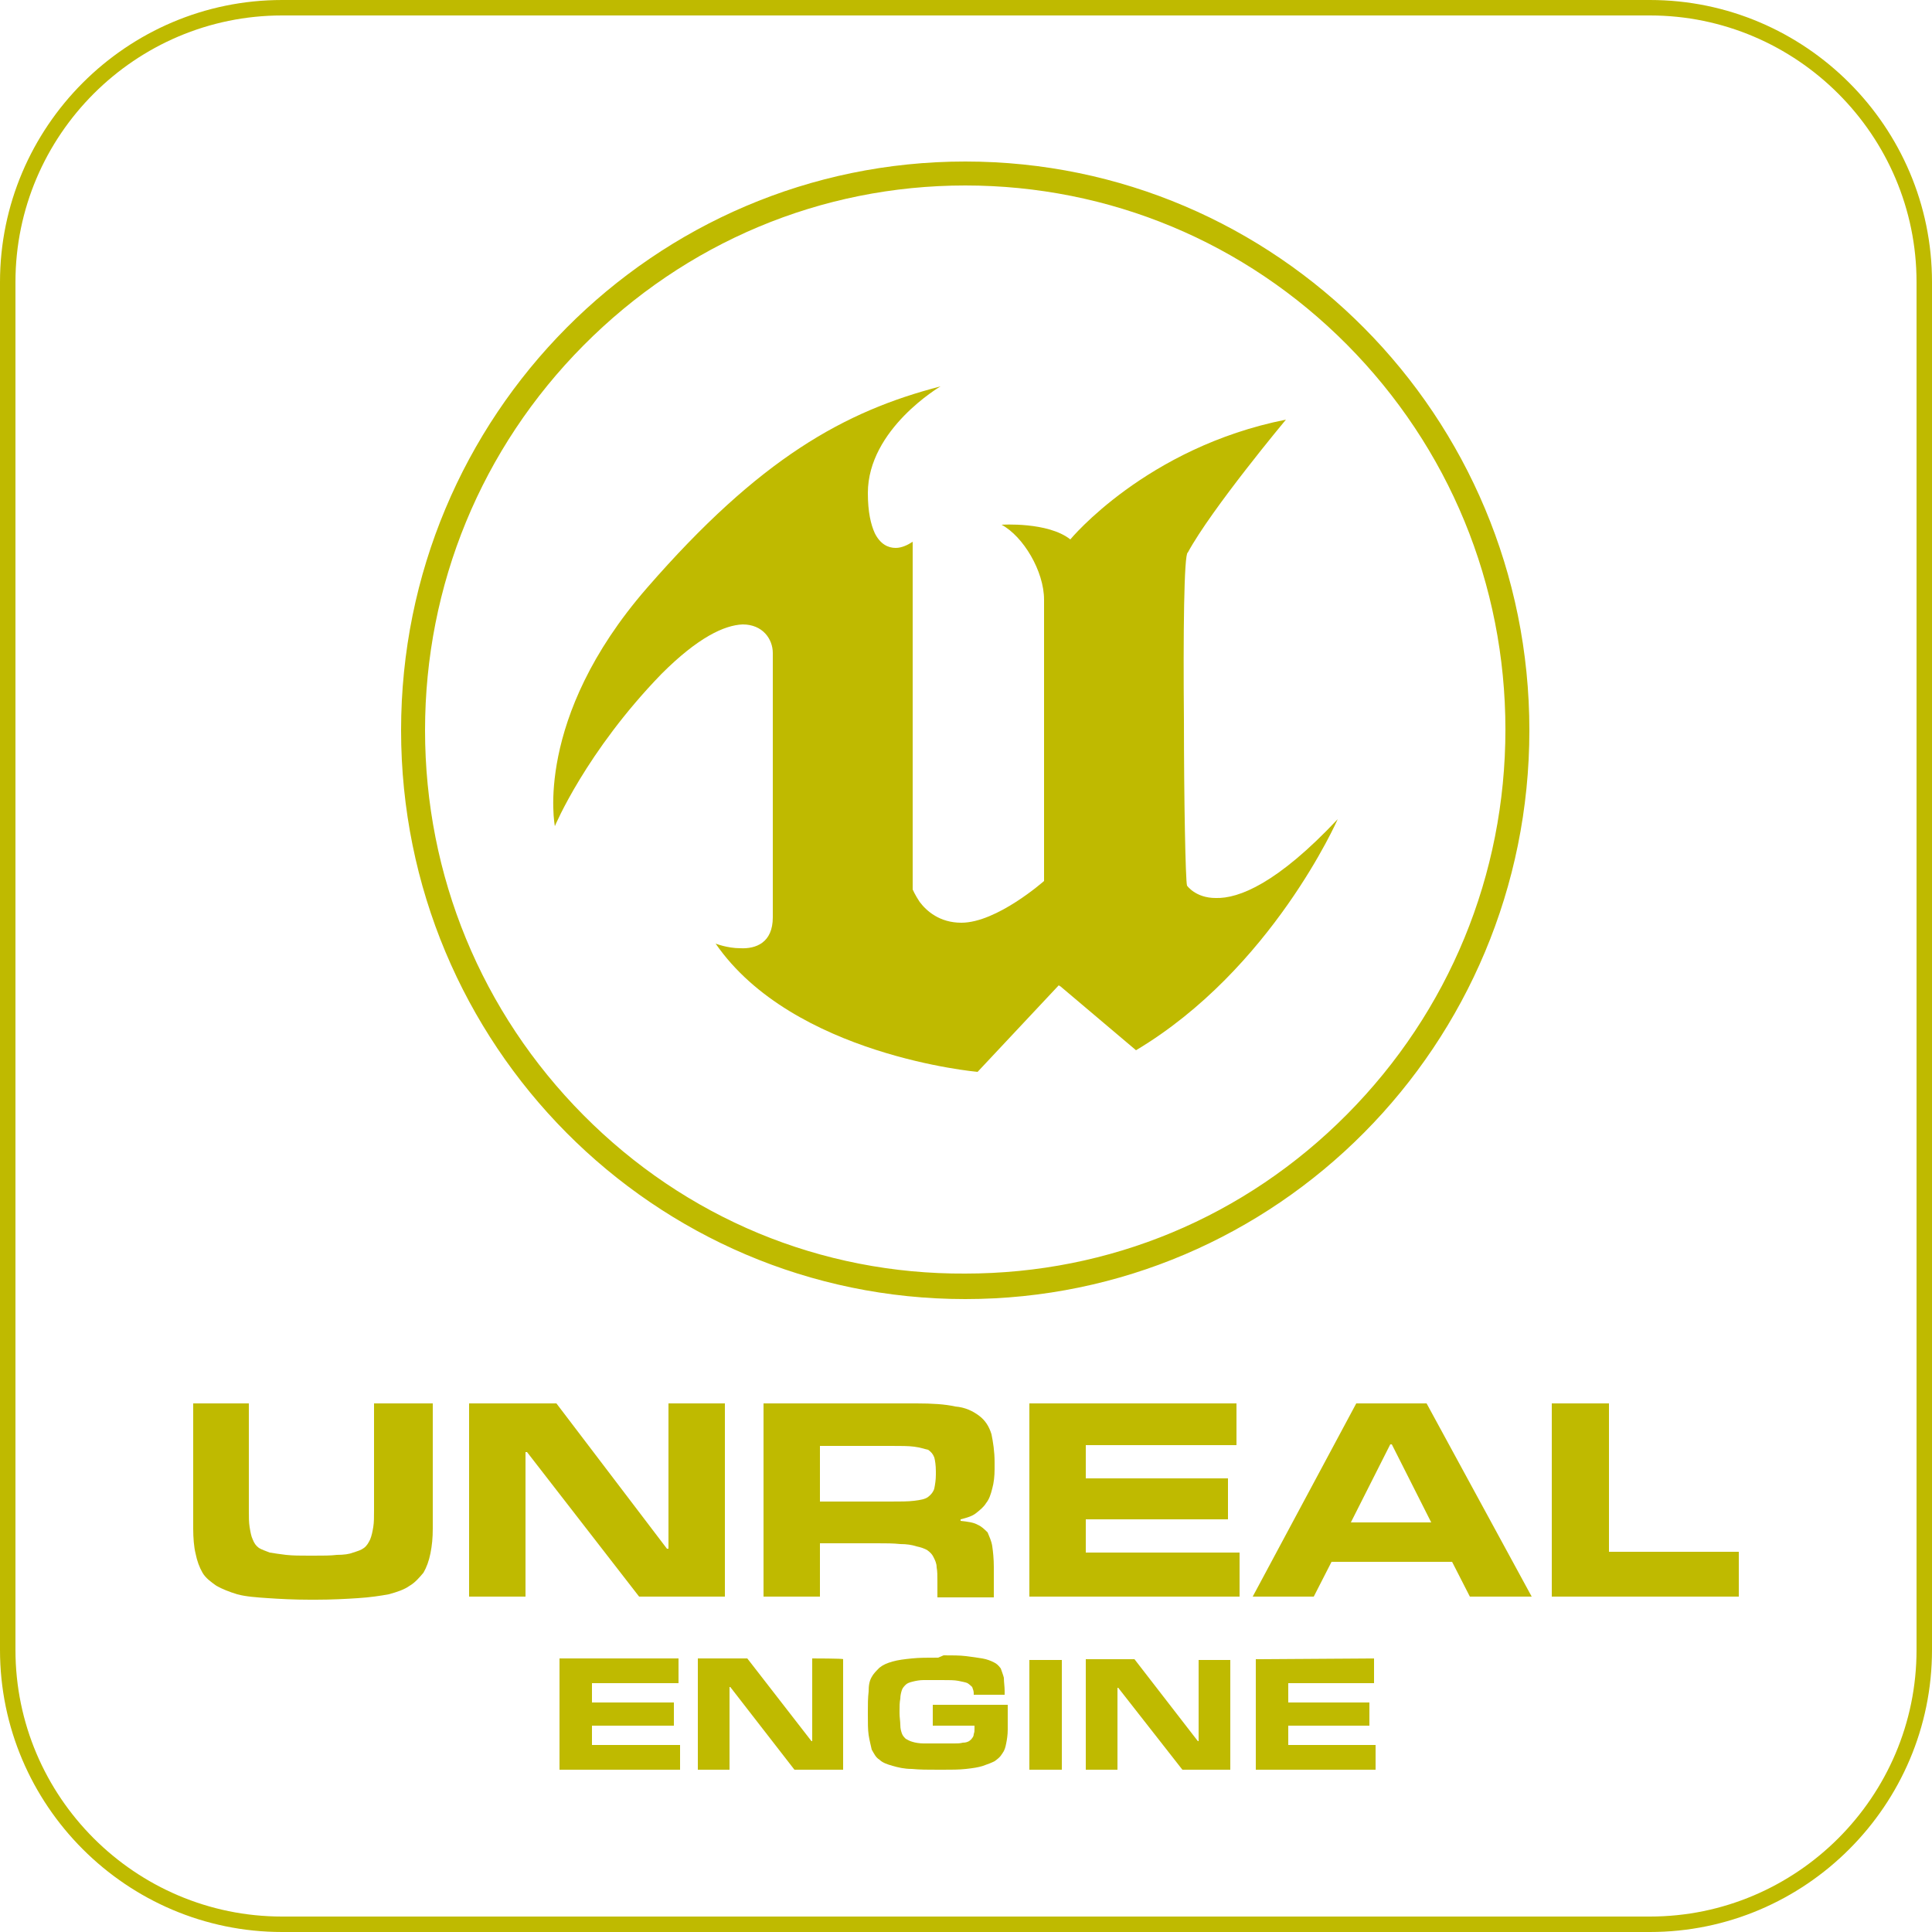
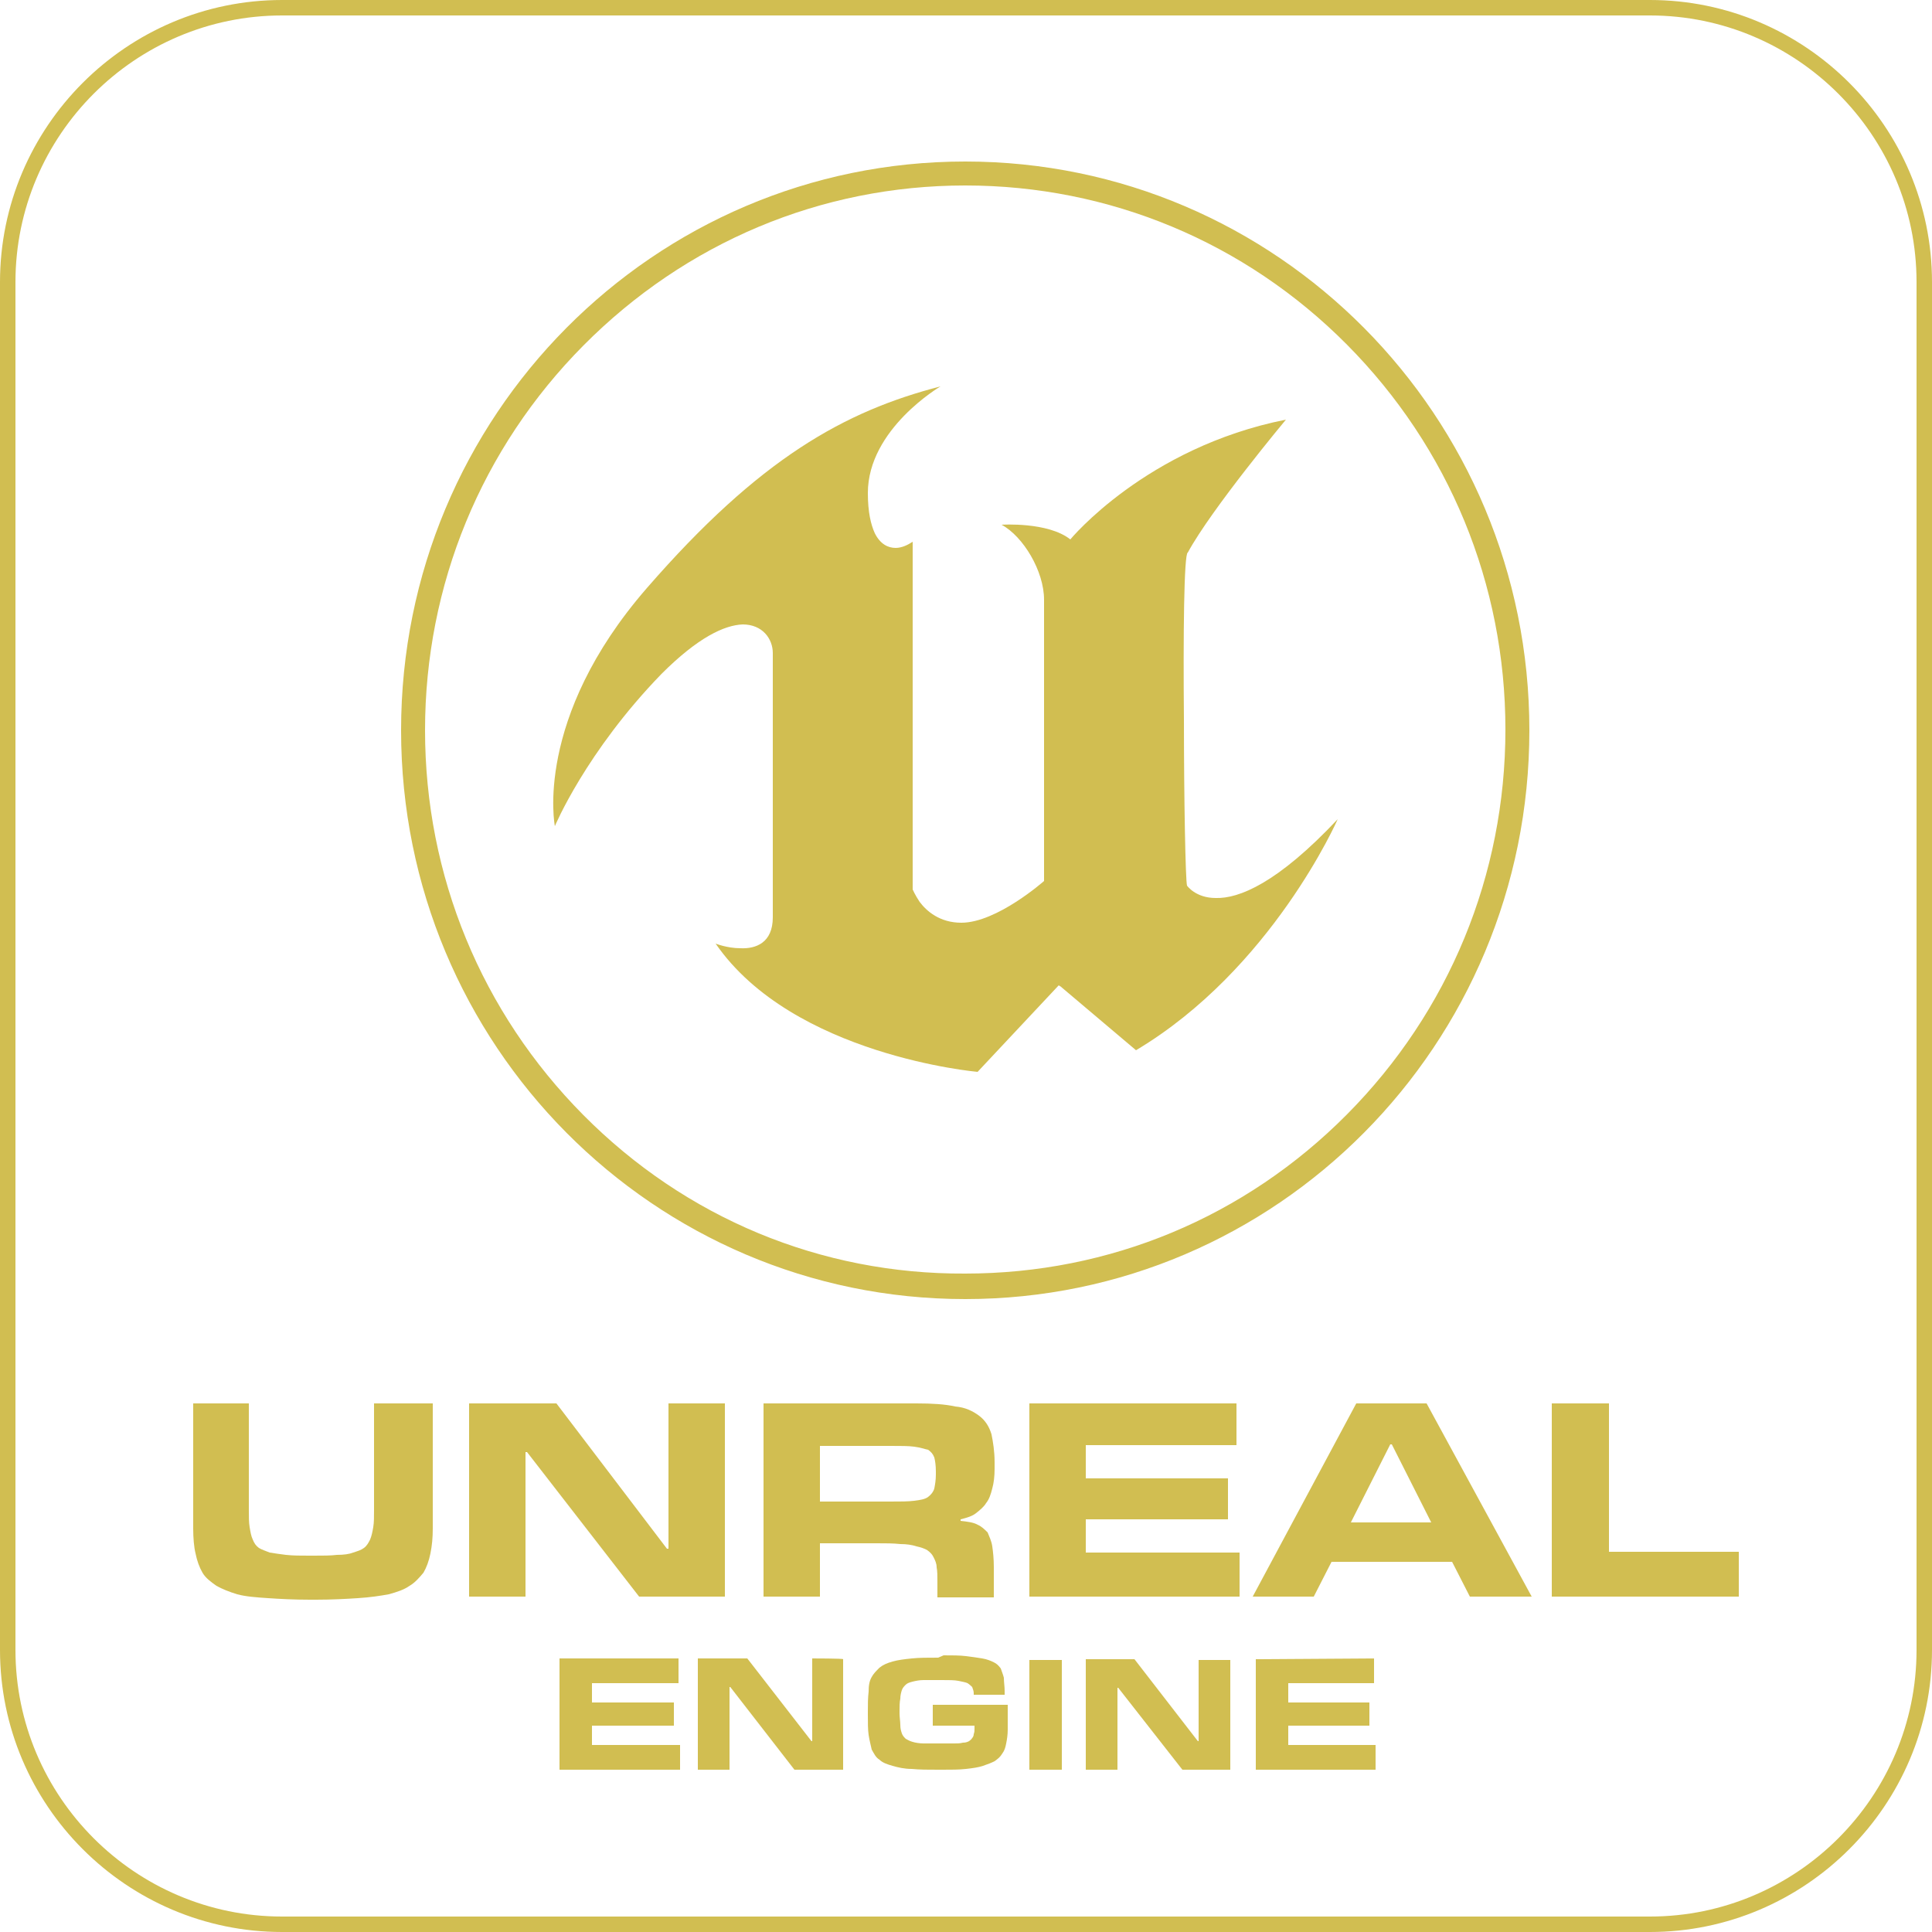
<svg xmlns="http://www.w3.org/2000/svg" version="1.1" id="Layer_1" x="0px" y="0px" viewBox="0 0 250 250" style="enable-background:new 0 0 250 250;" xml:space="preserve">
  <style type="text/css">
- 	.st0{fill:#BFBA00;}
+ 	.st0{fill:#D1BE51;}
</style>
  <g>
    <path class="st0" d="M213.5,2c19,0,34.5,15.5,34.5,34.5v177c0,19-15.5,34.5-34.5,34.5h-177C17.5,248,2,232.5,2,213.5v-177   C2,17.5,17.5,2,36.5,2H213.5 M213.5,0h-177C16.4,0,0,16.4,0,36.5v177C0,233.6,16.4,250,36.5,250h177c20.1,0,36.5-16.4,36.5-36.5   v-177C250,16.4,233.6,0,213.5,0L213.5,0z" />
  </g>
-   <path id="path8" class="st0" d="M83.7,76.1C69,93,71.8,106.9,71.8,106.9l0,0c0,0,4-9.6,13.8-19.7l0,0c4.7-4.7,8.1-6.3,10.5-6.4l0,0  c2.6,0,3.9,1.9,3.9,3.7l0,0v34.2c0,3.3-2.2,4.1-4.2,4l0,0c-1.7,0-3.2-0.6-3.2-0.6l0,0c10,14.5,33.9,16.6,33.9,16.6l0,0l10.5-11.2  l0.3,0.2l9.7,8.2c17.6-10.5,26.1-29.9,26.1-29.9l0,0c-7.8,8.3-12.8,10.3-15.8,10.2l0,0c-2.6,0-3.7-1.6-3.7-1.6l0,0  c-0.2-0.7-0.4-11.2-0.4-21.5l0,0c-0.1-10.8,0-21.5,0.5-21.6l0,0c3.1-5.7,12.7-17.2,12.7-17.2l0,0c-18.1,3.6-27.9,15.5-27.9,15.5l0,0  c-2.9-2.3-8.9-1.9-8.9-1.9l0,0c2.8,1.5,5.5,6,5.5,9.7l0,0v36.4c0,0-6.1,5.4-10.7,5.4l0,0c-2.8,0-4.5-1.5-5.4-2.7l0,0  c-0.6-0.9-0.9-1.6-0.9-1.6l0,0V70.1c-0.6,0.4-1.4,0.8-2.2,0.8l0,0c-1,0-2-0.5-2.7-1.9l0,0c-0.5-1.1-0.9-2.7-0.9-5.2l0,0  c0-8.3,9.4-13.8,9.4-13.8l0,0C109.3,53.2,98.3,59.3,83.7,76.1" />
+   <path id="path8" class="st0" d="M83.7,76.1C69,93,71.8,106.9,71.8,106.9l0,0c0,0,4-9.6,13.8-19.7l0,0c4.7-4.7,8.1-6.3,10.5-6.4l0,0  c2.6,0,3.9,1.9,3.9,3.7l0,0v34.2c0,3.3-2.2,4.1-4.2,4l0,0c-1.7,0-3.2-0.6-3.2-0.6l0,0c10,14.5,33.9,16.6,33.9,16.6l0,0l10.5-11.2  l0.3,0.2l9.7,8.2c17.6-10.5,26.1-29.9,26.1-29.9l0,0c-7.8,8.3-12.8,10.3-15.8,10.2l0,0c-2.6,0-3.7-1.6-3.7-1.6l0,0  c-0.2-0.7-0.4-11.2-0.4-21.5l0,0c-0.1-10.8,0-21.5,0.5-21.6l0,0c3.1-5.7,12.7-17.2,12.7-17.2l0,0c-18.1,3.6-27.9,15.5-27.9,15.5l0,0  c-2.9-2.3-8.9-1.9-8.9-1.9l0,0c2.8,1.5,5.5,6,5.5,9.7l0,0V114c0,0-6.1,5.4-10.7,5.4l0,0c-2.8,0-4.5-1.5-5.4-2.7l0,0  c-0.6-0.9-0.9-1.6-0.9-1.6l0,0v-45c-0.6,0.4-1.4,0.8-2.2,0.8l0,0c-1,0-2-0.5-2.7-1.9l0,0c-0.5-1.1-0.9-2.7-0.9-5.2l0,0  c0-8.3,9.4-13.8,9.4-13.8l0,0C109.3,53.2,98.3,59.3,83.7,76.1" />
  <path id="path10" class="st0" d="M51.9,94.5c0,40.7,32.7,73.6,73,73.6l0,0c40.3,0,73-32.9,73-73.6l0,0c0-40.7-32.7-73.6-73-73.6l0,0  C84.6,20.9,51.9,53.8,51.9,94.5 M75.5,144.3C62.3,131,55,113.3,55,94.5l0,0c0-18.8,7.3-36.5,20.5-49.8l0,0  C88.7,31.4,106.2,24,124.9,24l0,0c18.6,0,36.2,7.3,49.4,20.6l0,0c13.2,13.3,20.5,31,20.5,49.8l0,0c0,18.8-7.3,36.5-20.5,49.8l0,0  c-13.2,13.3-30.7,20.6-49.4,20.6l0,0C106.2,164.9,88.7,157.6,75.5,144.3" />
-   <path id="path12" class="st0" d="M72.4,214.6V229h15.6v-3.2H76.6v-2.5h10.6v-3H76.6v-2.5h11.2v-3.2L72.4,214.6L72.4,214.6z" />
+   <path id="path12" class="st0" d="M72.4,214.6V229H88v-3.2H76.6v-2.5h10.6v-3H76.6v-2.5h11.2v-3.2H72.4L72.4,214.6z" />
  <path id="path14" class="st0" d="M105.1,214.6v10.7H105l-8.3-10.7h-6.4V229h4.1v-10.7h0.1l8.3,10.7h6.3v-14.3  C109.2,214.6,105.1,214.6,105.1,214.6z" />
  <path id="path16" class="st0" d="M121.4,214.5c-1.3,0-2.5,0-3.4,0.1l0,0c-1,0.1-1.8,0.2-2.5,0.4l0,0c-0.7,0.2-1.2,0.4-1.7,0.8l0,0  c-0.4,0.4-0.8,0.8-1,1.2l0,0c-0.3,0.5-0.4,1.1-0.4,1.9l0,0c-0.1,0.8-0.1,1.7-0.1,2.6l0,0v0.4c0,1.1,0,1.9,0.1,2.6l0,0  c0.1,0.7,0.3,1.4,0.4,1.9l0,0c0.3,0.5,0.5,1,1,1.3l0,0c0.4,0.4,1,0.6,1.7,0.8l0,0c0.7,0.2,1.5,0.4,2.5,0.4l0,0  c1,0.1,2.1,0.1,3.4,0.1l0,0h0.6c1.1,0,2.1,0,3-0.1l0,0c0.9-0.1,1.6-0.2,2.2-0.4l0,0c0.6-0.2,1.1-0.4,1.5-0.6l0,0  c0.4-0.3,0.7-0.5,1-1l0,0c0.3-0.4,0.4-0.8,0.5-1.3l0,0c0.1-0.5,0.2-1.1,0.2-1.8l0,0v-3.2h-9.7v2.7h5.4v0.4c0,0.3,0,0.4-0.1,0.7l0,0  c0,0.2-0.1,0.4-0.2,0.5l0,0c-0.1,0.2-0.3,0.3-0.4,0.4l0,0c-0.2,0.1-0.4,0.2-0.8,0.2l0,0c-0.4,0.1-0.7,0.1-1.1,0.1l0,0  c-0.4,0-1.1,0-1.7,0l0,0h-0.3c-0.8,0-1.5,0-2,0l0,0c-0.5,0-1.1-0.1-1.4-0.2l0,0c-0.4-0.1-0.7-0.3-0.9-0.4l0,0  c-0.2-0.2-0.4-0.4-0.5-0.7l0,0c-0.1-0.3-0.2-0.6-0.2-1.1l0,0c0-0.4-0.1-1-0.1-1.5l0,0v-0.3c0-0.6,0-1.1,0.1-1.6l0,0  c0-0.4,0.1-0.8,0.2-1.1l0,0c0.1-0.3,0.3-0.5,0.5-0.7l0,0c0.2-0.2,0.5-0.3,0.9-0.4l0,0c0.4-0.1,0.9-0.2,1.4-0.2l0,0c0.5,0,1.2,0,2,0  l0,0h0.4c0.9,0,1.6,0,2.1,0.1l0,0c0.5,0.1,1,0.2,1.2,0.3l0,0c0.3,0.2,0.5,0.4,0.6,0.5l0,0c0.1,0.3,0.2,0.5,0.2,0.8l0,0v0.2h4v-0.5  c0-0.6-0.1-1.1-0.1-1.7l0,0c-0.1-0.4-0.3-0.9-0.4-1.2l0,0c-0.3-0.4-0.5-0.6-0.9-0.8l0,0c-0.4-0.2-0.9-0.4-1.5-0.5l0,0  c-0.6-0.1-1.3-0.2-2.1-0.3l0,0c-0.8-0.1-1.8-0.1-2.9-0.1l0,0L121.4,214.5L121.4,214.5z" />
-   <path id="path18" class="st0" d="M155.1,214.7v10.6H155l-8.2-10.6h-6.3V229h4.1v-10.6h0.1L153,229h6.2v-14.2H155.1z" />
+   <path id="path18" class="st0" d="M155.1,214.7v10.6H155l-8.2-10.6h-6.3V229h4.1v-10.6h0.1L153,229h6.2v-14.2h-4.1V214.7z" />
  <path id="path20" class="st0" d="M162.5,214.7V229H178v-3.2h-11.3v-2.5h10.5v-3h-10.5v-2.5h11.1v-3.2L162.5,214.7L162.5,214.7z" />
  <path id="path22" class="st0" d="M48.4,181.6v13.8c0,0.9,0,1.6-0.1,2.2l0,0c-0.1,0.6-0.2,1.1-0.4,1.6l0,0c-0.2,0.4-0.4,0.8-0.8,1.1  l0,0c-0.4,0.3-0.8,0.4-1.4,0.6l0,0c-0.5,0.2-1.2,0.3-2.1,0.3l0,0c-0.8,0.1-1.8,0.1-3,0.1l0,0H40c-1.1,0-2.1,0-3-0.1l0,0  c-0.8-0.1-1.5-0.2-2.1-0.3l0,0c-0.5-0.2-1.1-0.4-1.4-0.6l0,0c-0.4-0.3-0.6-0.6-0.8-1.1l0,0c-0.2-0.4-0.3-1-0.4-1.6l0,0  c-0.1-0.6-0.1-1.3-0.1-2.2l0,0v-13.8H25v16.2c0,1.2,0.1,2.4,0.3,3.2l0,0c0.2,1,0.5,1.8,0.9,2.5l0,0c0.4,0.7,1.1,1.2,1.8,1.7l0,0  c0.7,0.4,1.7,0.8,2.7,1.1l0,0c1.1,0.3,2.5,0.4,4,0.5l0,0c1.5,0.1,3.3,0.2,5.4,0.2l0,0h0.8c2,0,3.9-0.1,5.4-0.2l0,0  c1.6-0.1,2.9-0.3,4-0.5l0,0c1.1-0.3,2-0.6,2.7-1.1l0,0c0.7-0.4,1.3-1.1,1.8-1.7l0,0c0.4-0.7,0.7-1.5,0.9-2.5l0,0  c0.2-1,0.3-2,0.3-3.2l0,0v-16.2C55.7,181.6,48.4,181.6,48.4,181.6z" />
  <path id="path24" class="st0" d="M86.5,181.6v18.8h-0.2L72,181.6H60.7v25H68v-18.7h0.2l14.5,18.7h11.1v-25H86.5z" />
  <path id="path26" class="st0" d="M98.8,181.6v25h7.3v-6.9h7.4c1.1,0,2.1,0,3,0.1l0,0c0.8,0,1.5,0.1,2.1,0.3l0,0  c0.5,0.1,1.1,0.3,1.4,0.5l0,0c0.4,0.3,0.6,0.5,0.8,0.9l0,0c0.2,0.4,0.4,0.8,0.4,1.3l0,0c0.1,0.5,0.1,1.1,0.1,1.9l0,0v2h7.3v-3.9  c0-1.1-0.1-2-0.2-2.7l0,0c-0.1-0.7-0.4-1.3-0.6-1.8l0,0c-0.4-0.4-0.8-0.8-1.3-1l0,0c-0.5-0.3-1.3-0.4-2.2-0.5l0,0v-0.2  c0.8-0.2,1.5-0.4,2-0.8l0,0c0.5-0.4,1-0.8,1.3-1.3l0,0c0.4-0.5,0.6-1.1,0.8-1.9l0,0c0.2-0.7,0.3-1.6,0.3-2.5l0,0v-0.9  c0-1.4-0.2-2.6-0.4-3.6l0,0c-0.3-1-0.8-1.8-1.6-2.4l0,0c-0.8-0.6-1.8-1.1-3.1-1.2l0,0c-1.3-0.3-3-0.4-5-0.4l0,0L98.8,181.6  L98.8,181.6z M106.1,187.1h9.2c1.2,0,2.3,0,3,0.1l0,0c0.8,0.1,1.3,0.3,1.8,0.4l0,0c0.4,0.3,0.6,0.5,0.8,1l0,0c0.1,0.4,0.2,1,0.2,1.8  l0,0v0.4c0,0.7-0.1,1.3-0.2,1.8l0,0c-0.1,0.4-0.4,0.8-0.8,1.1l0,0c-0.4,0.3-1,0.4-1.8,0.5l0,0c-0.8,0.1-1.8,0.1-3.1,0.1l0,0h-9.1  V187.1L106.1,187.1z" />
-   <path id="path28" class="st0" d="M133.2,181.6v25h27.2v-5.7h-19.9v-4.3h18.4v-5.3h-18.4v-4.3H160v-5.4H133.2z" />
+   <path id="path28" class="st0" d="M133.2,181.6v25h27.2v-5.7h-19.9v-4.3h18.4v-5.3h-18.4V187H160v-5.4H133.2z" />
  <path id="path30" class="st0" d="M175.5,181.6l-13.4,25h7.9l2.3-4.5h15.6l2.3,4.5h8l-13.6-25H175.5L175.5,181.6z M179.9,186.9h0.2  l5.1,10.1h-10.4L179.9,186.9z" />
  <path id="path32" class="st0" d="M200.8,181.6v25H225v-5.8h-16.8v-19.2H200.8z" />
  <path id="path34" class="st0" d="M133.2,229h4.2v-14.2h-4.2V229z" />
</svg>
